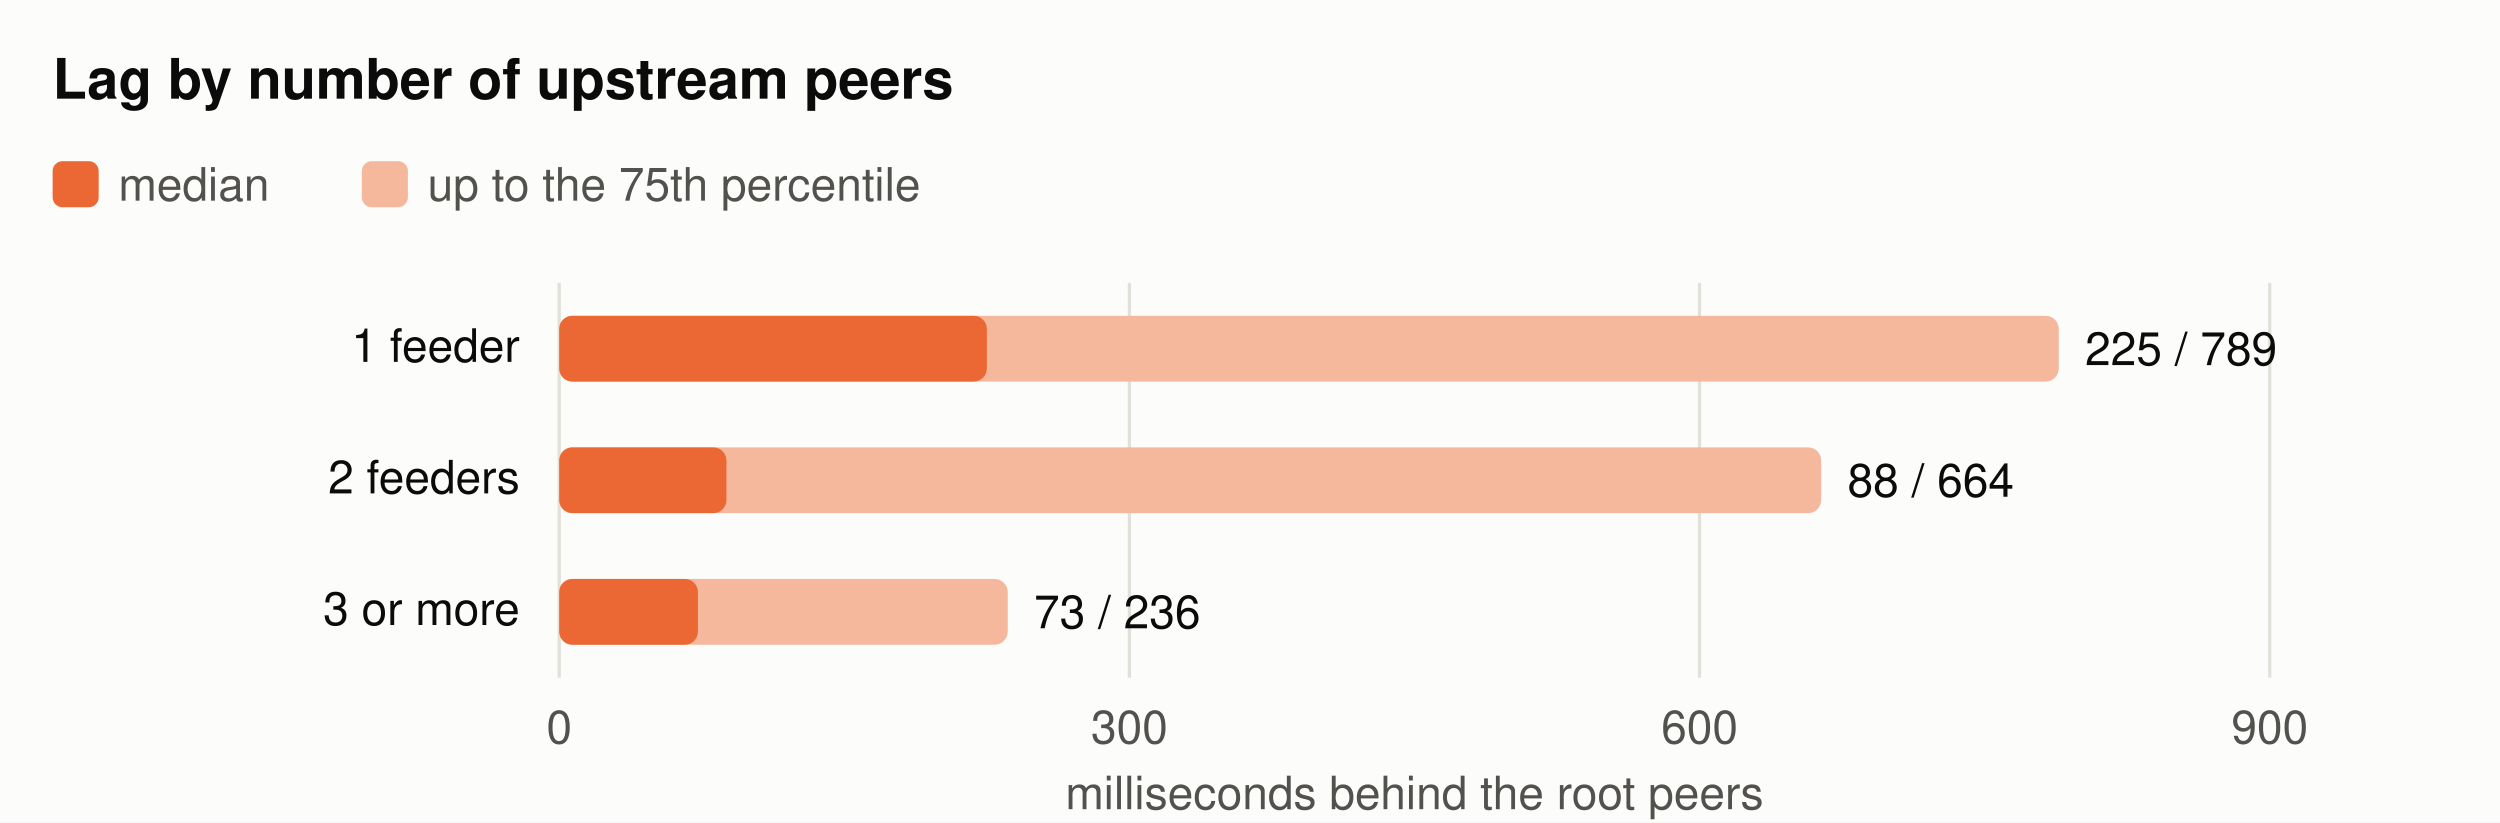
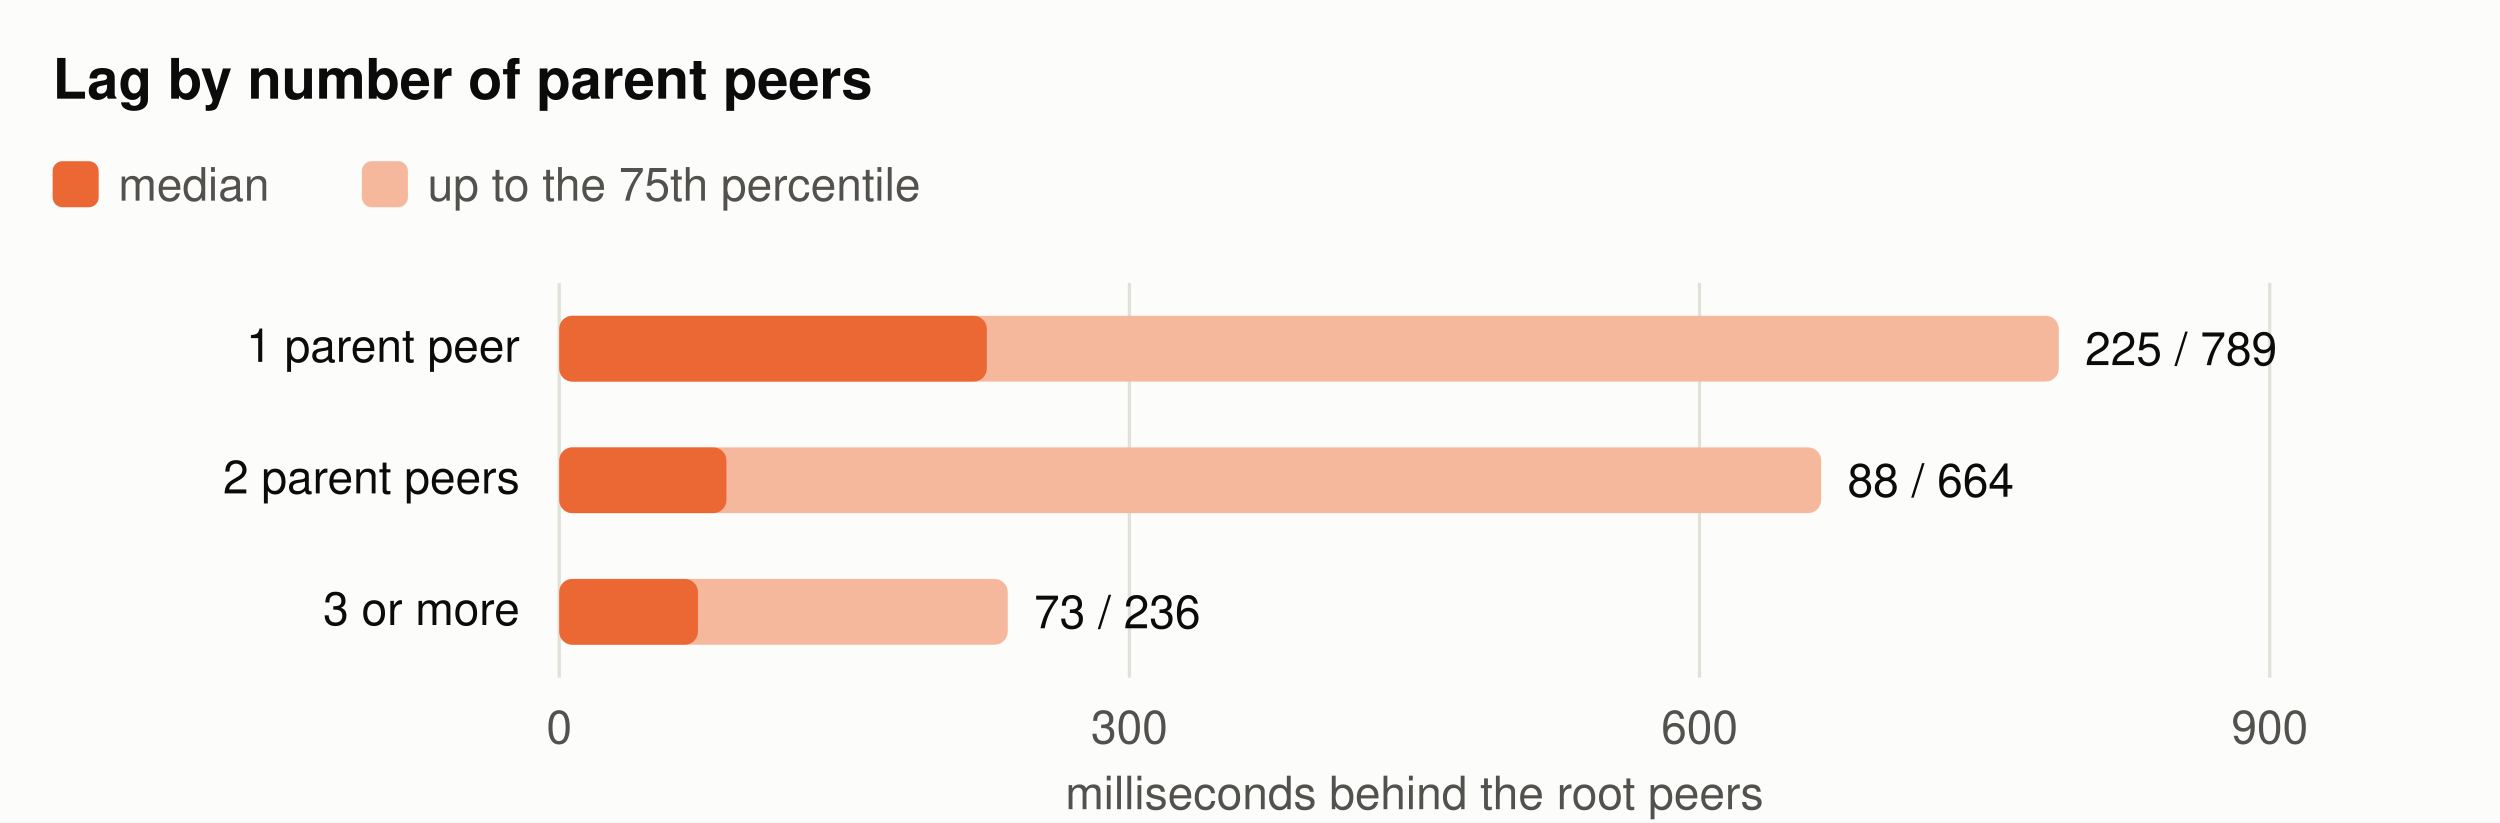
<svg xmlns="http://www.w3.org/2000/svg" viewBox="0 0 760 250" width="760" height="250" role="img" aria-labelledby="t d">
  <style>
text{font-family:Helvetica,Arial,sans-serif;fill:#52514e;font-size:14px}
.t{fill:#0b0b0b;font-size:17px;font-weight:700}.l{fill:#0b0b0b}.b{font-weight:700}.w{fill:#ffffff;font-weight:700}
.grid{stroke:#e1e0d9;stroke-width:1}.axis{stroke:#c3c2b7;stroke-width:1}
@media (prefers-color-scheme: dark){
text{fill:#c3c2b7}.t,.l{fill:#f0efec}.w{fill:#ffffff}.grid{stroke:#2c2c2a}.axis{stroke:#383835}
[fill="#fcfcfb"]{fill:#1a1a19}[stroke="#fcfcfb"]{stroke:#1a1a19}
[fill="#2a78d6"]{fill:#3987e5}[stroke="#2a78d6"]{stroke:#3987e5}[fill="#9ec5f4"]{fill:#184f95}
[fill="#eb6834"]{fill:#d95926}[stroke="#eb6834"]{stroke:#d95926}[fill="#f6b89c"]{fill:#8a3a17}
[stroke="#0b0b0b"]{stroke:#f0efec}}
</style>
  <rect width="760" height="250" fill="#fcfcfb" />
-   <text class="t" x="16" y="30">Lag by number of upstream peers</text>
+   <text class="t" x="16" y="30">Lag by number of parent peers</text>
  <rect x="16" y="49" width="14" height="14" rx="3" fill="#eb6834" />
  <text x="36" y="61">median</text>
  <rect x="110" y="49" width="14" height="14" rx="3" fill="#f6b89c" />
  <text x="130" y="61">up to the 75th percentile</text>
  <line class="grid" x1="170.0" y1="86" x2="170.0" y2="206" />
  <text x="170.0" y="226" text-anchor="middle">0</text>
  <line class="grid" x1="343.333" y1="86" x2="343.333" y2="206" />
  <text x="343.333" y="226" text-anchor="middle">300</text>
  <line class="grid" x1="516.667" y1="86" x2="516.667" y2="206" />
  <text x="516.667" y="226" text-anchor="middle">600</text>
  <line class="grid" x1="690.0" y1="86" x2="690.0" y2="206" />
  <text x="690.0" y="226" text-anchor="middle">900</text>
  <text x="430.0" y="246" text-anchor="middle">milliseconds behind the root peers</text>
-   <text class="l" x="158" y="110" text-anchor="end">1 feeder</text>
+   <text class="l" x="158" y="110" text-anchor="end">1 parent peer</text>
  <rect x="170.0" y="96" width="455.867" height="20" rx="4" fill="#f6b89c" />
  <rect x="170.0" y="96" width="130.0" height="20" rx="4" fill="#eb6834" />
  <text class="l" x="633.867" y="111">225 / 789</text>
-   <text class="l" x="158" y="150" text-anchor="end">2 feeders</text>
+   <text class="l" x="158" y="150" text-anchor="end">2 parent peers</text>
  <rect x="170.0" y="136" width="383.644" height="20" rx="4" fill="#f6b89c" />
  <rect x="170.0" y="136" width="50.844" height="20" rx="4" fill="#eb6834" />
  <text class="l" x="561.644" y="151">88 / 664</text>
  <text class="l" x="158" y="190" text-anchor="end">3 or more</text>
  <rect x="170.0" y="176" width="136.356" height="20" rx="4" fill="#f6b89c" />
  <rect x="170.0" y="176" width="42.178" height="20" rx="4" fill="#eb6834" />
  <text class="l" x="314.356" y="191">73 / 236</text>
</svg>
